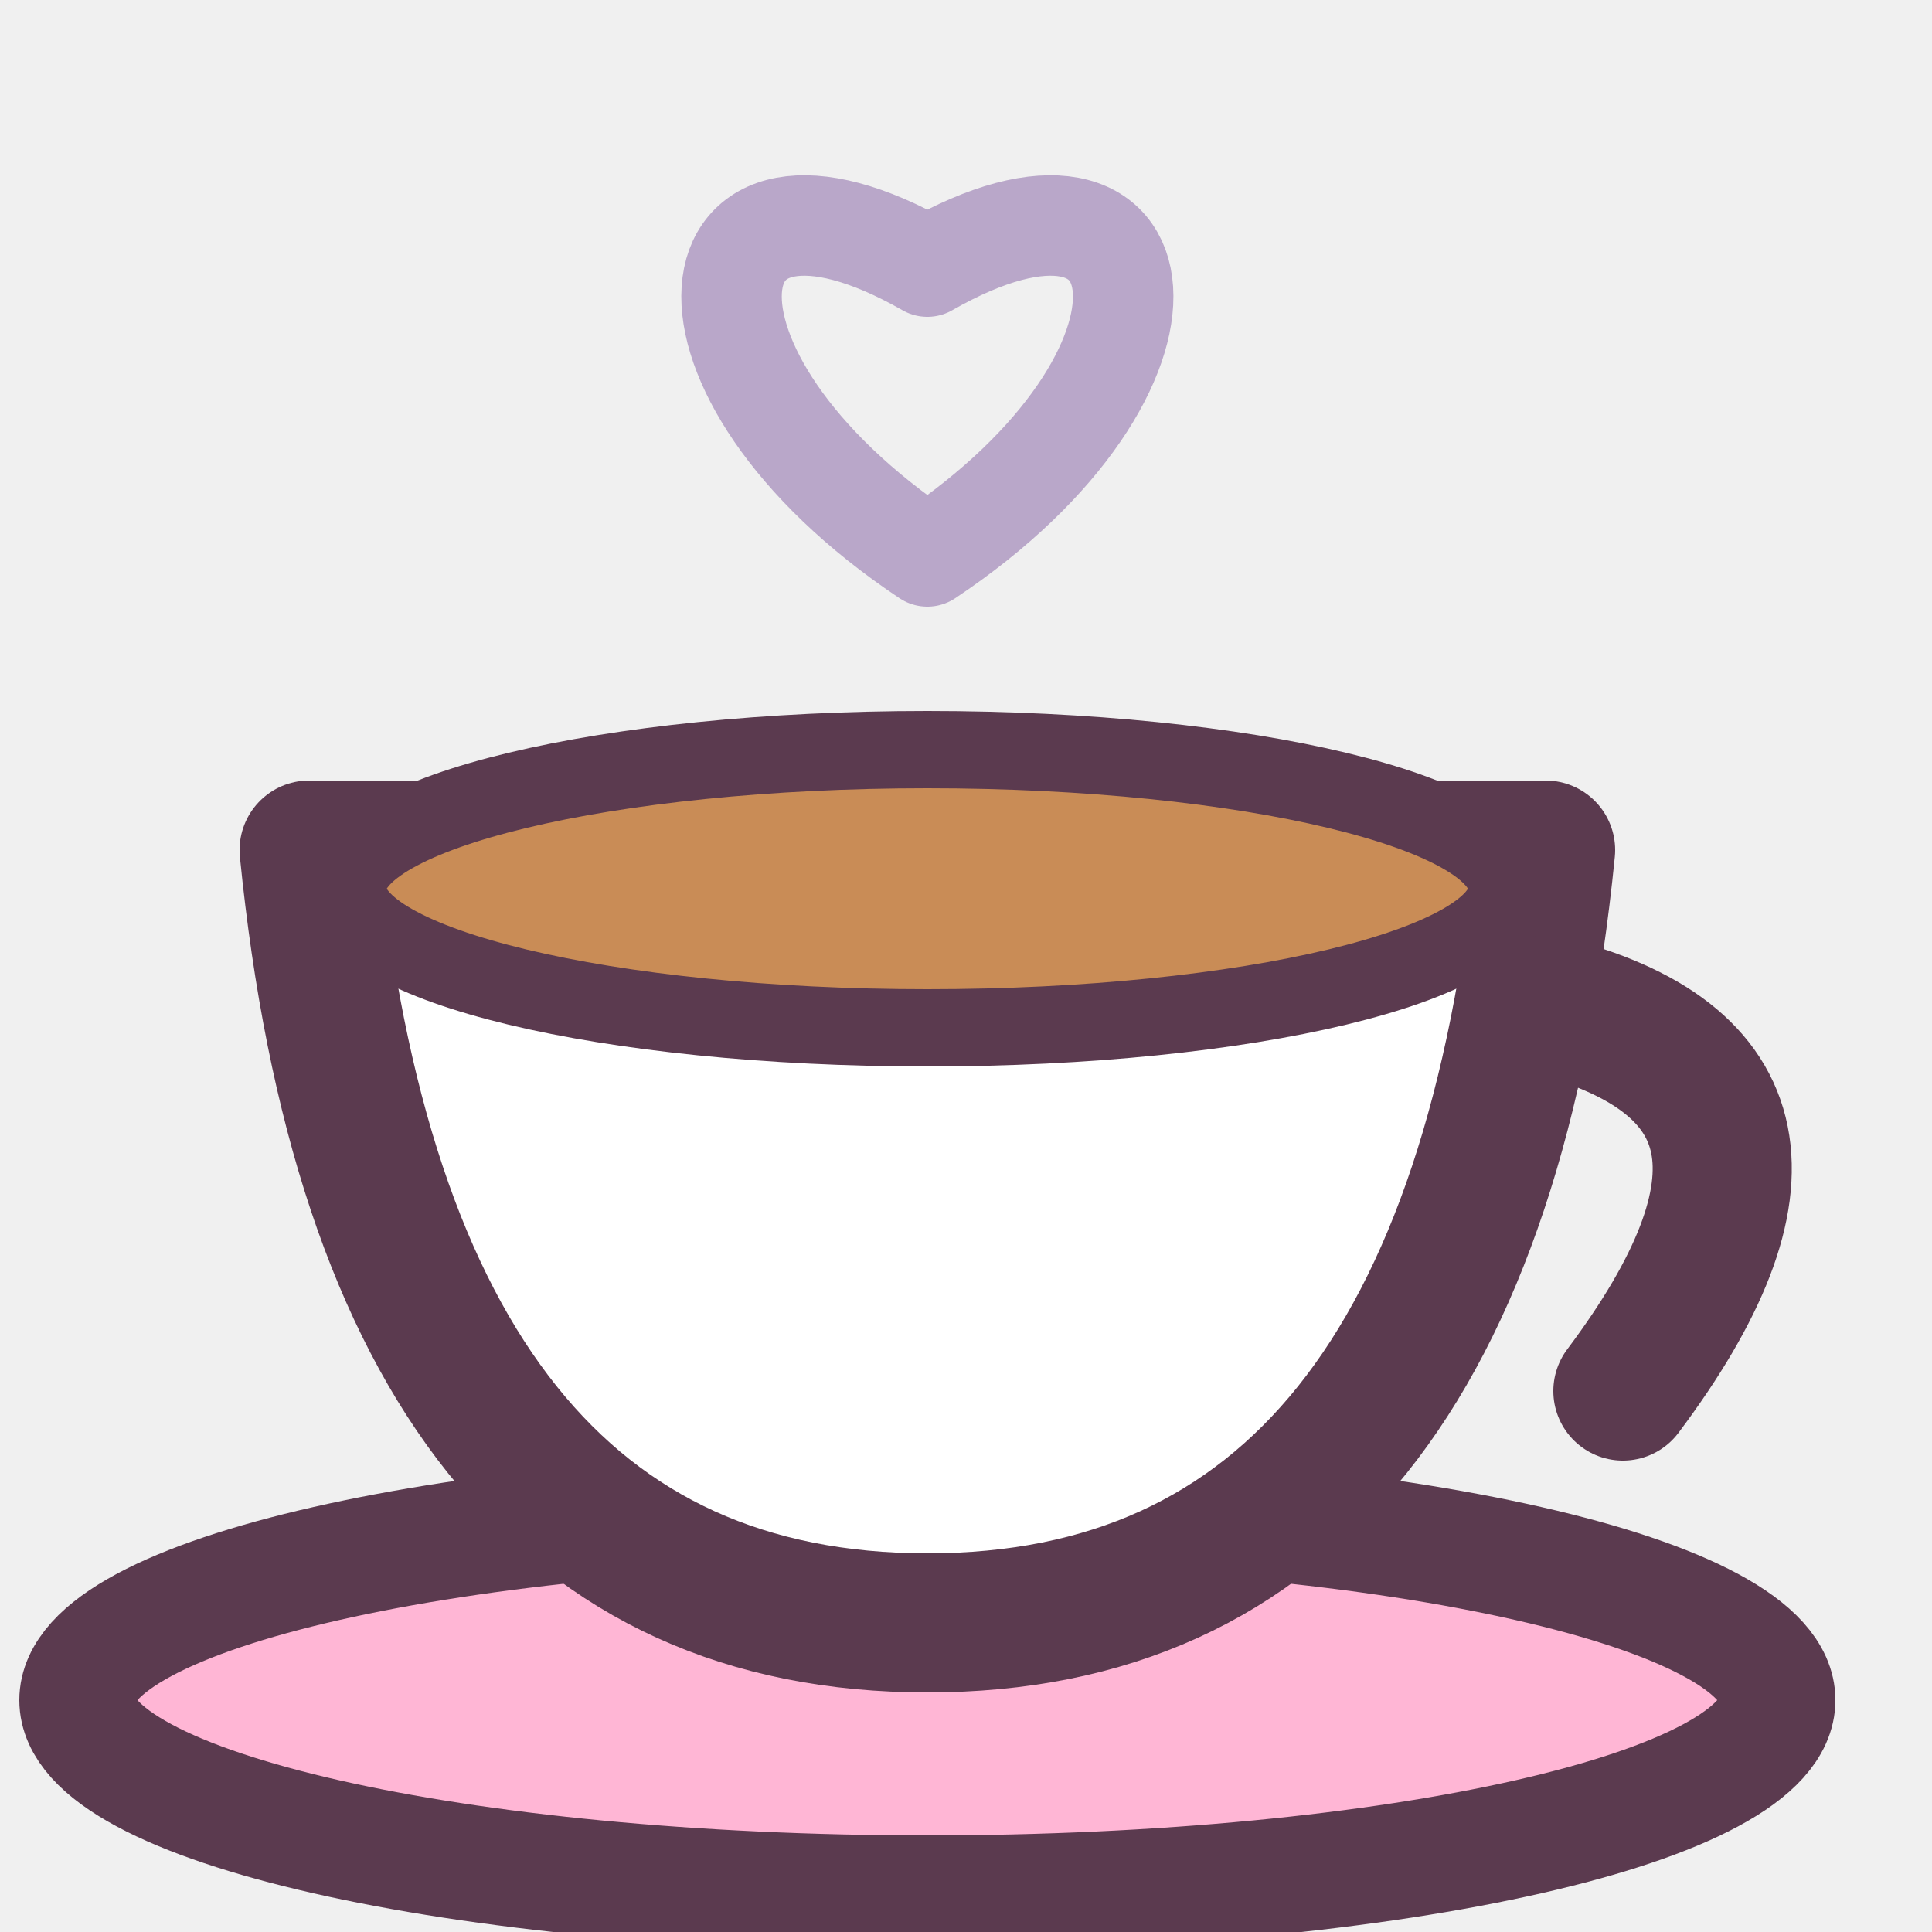
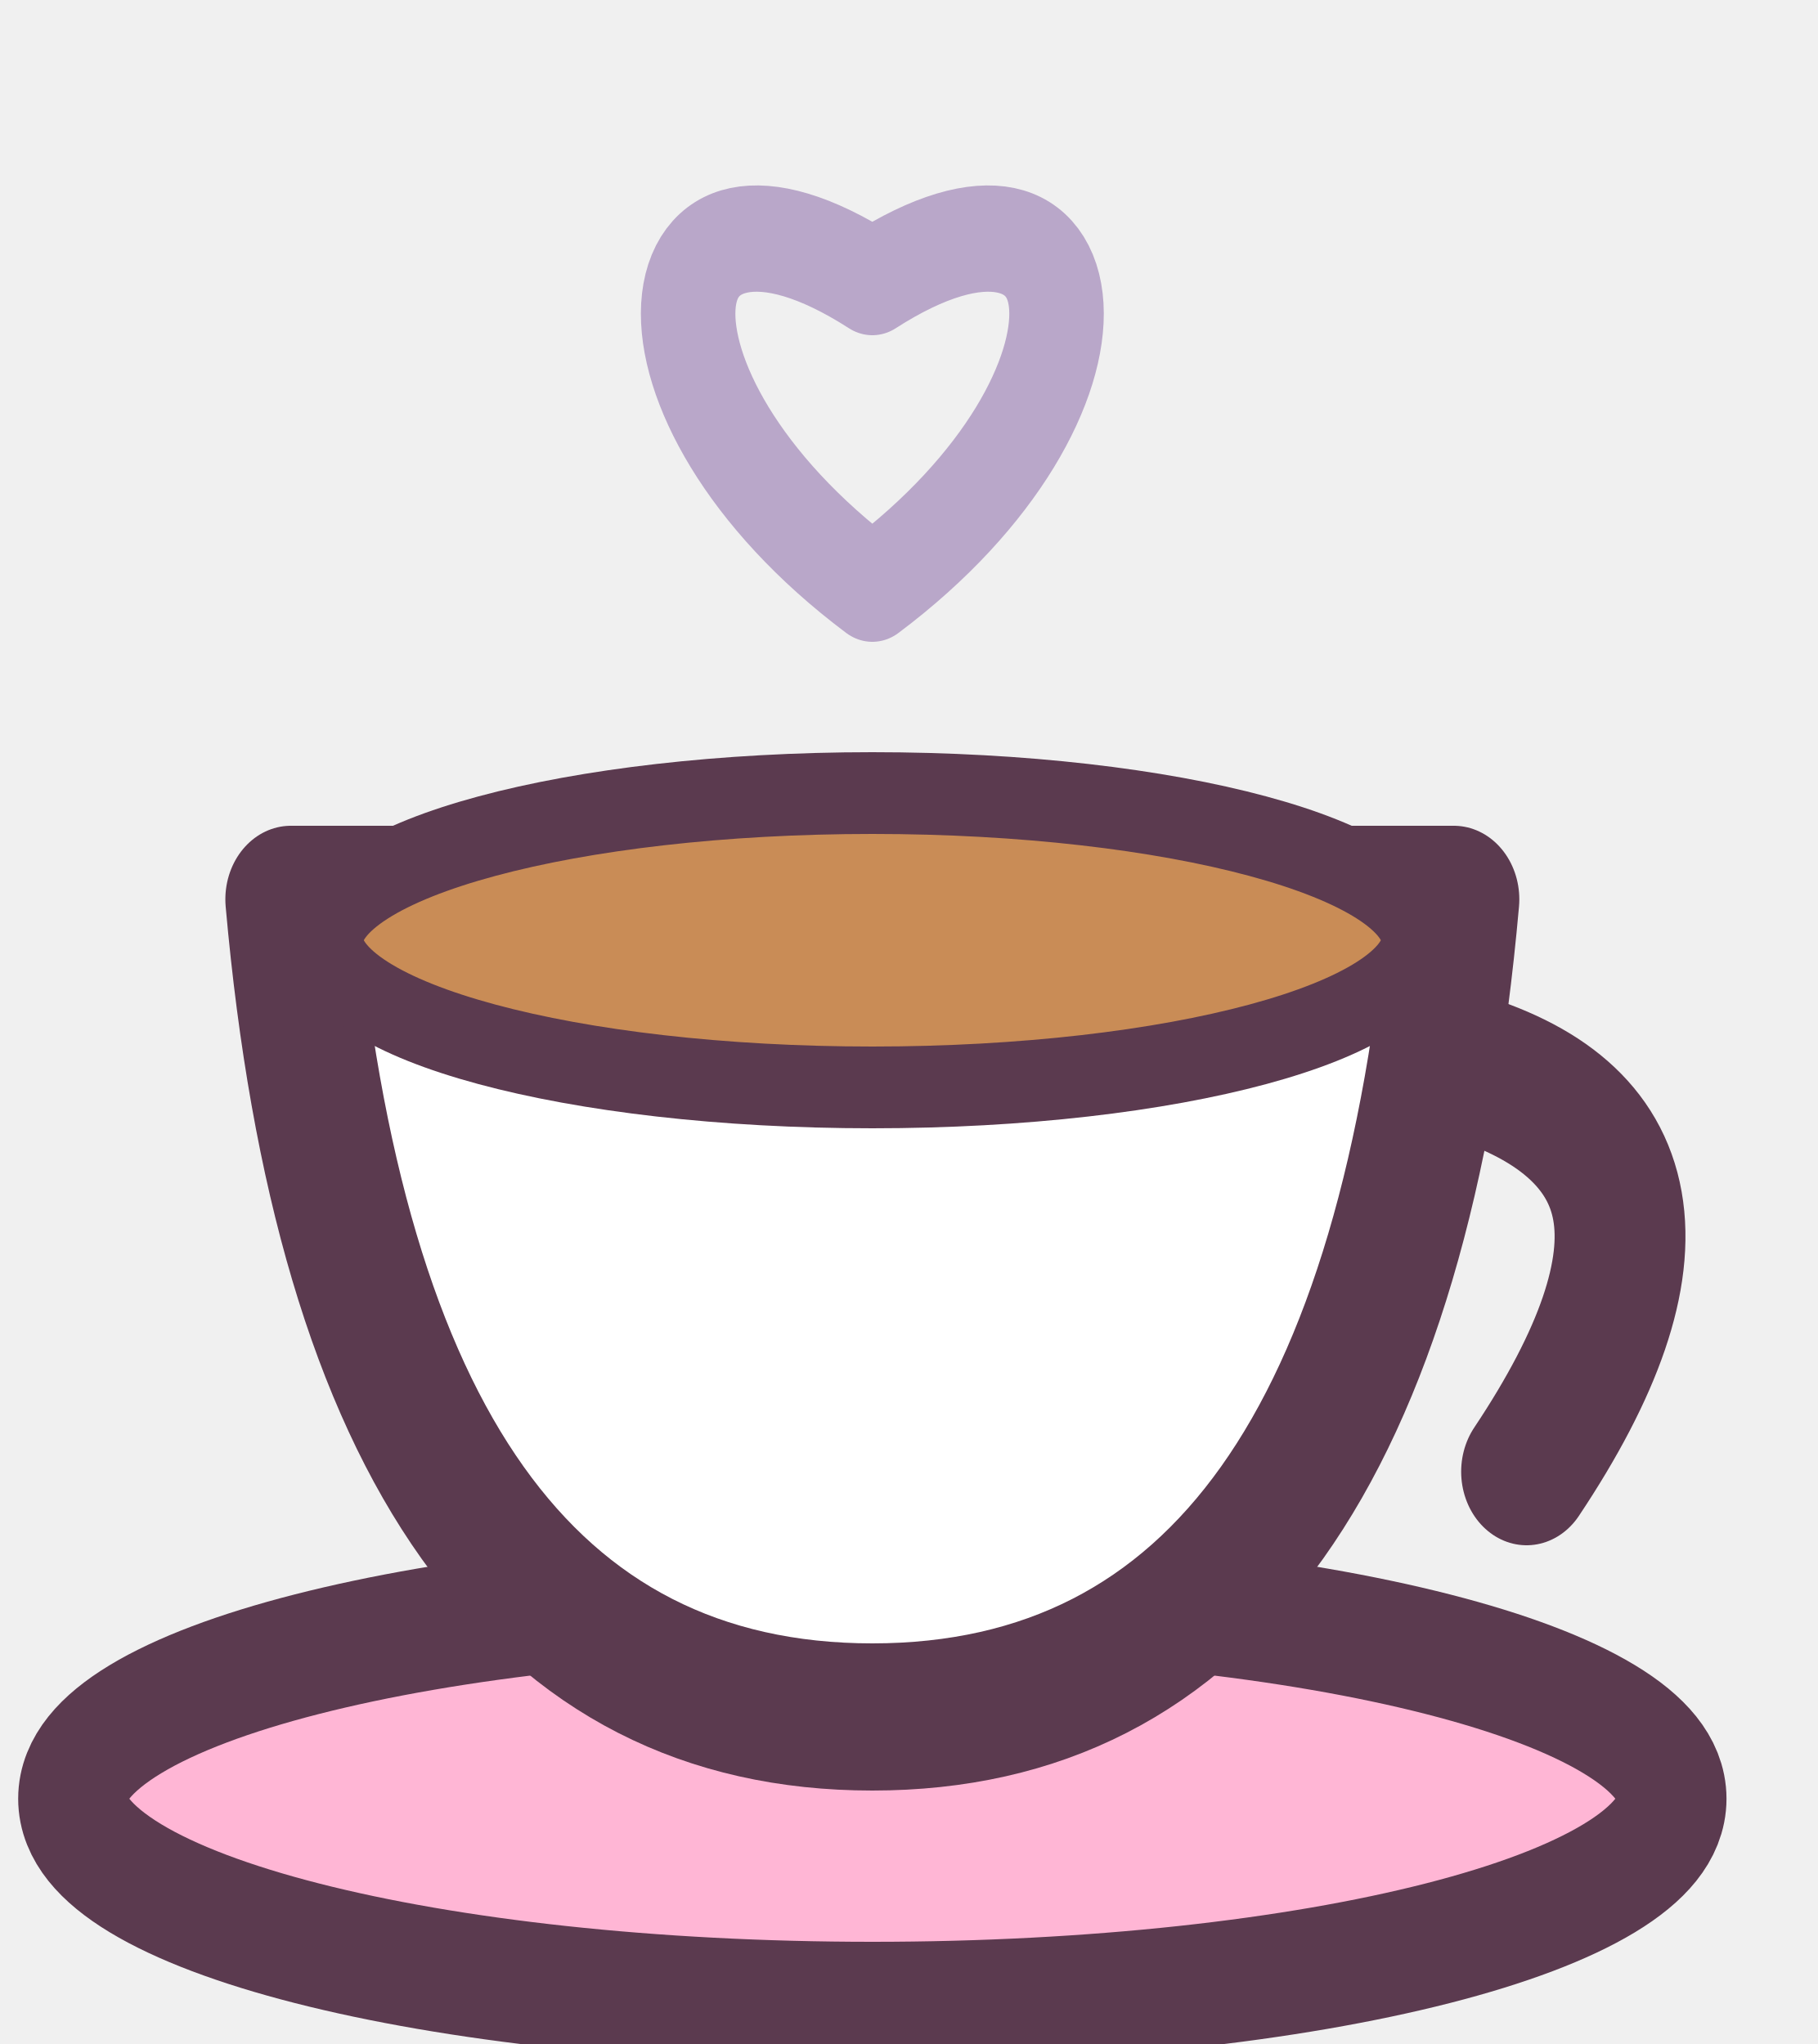
- <svg xmlns="http://www.w3.org/2000/svg" width="25" height="25" viewBox="0 0 25 25">
+ <svg xmlns="http://www.w3.org/2000/svg" width="24" height="27" preserveAspectRatio="none" viewBox="0 0 25 25">
  <defs />
  <g stroke="#5b3a4f" stroke-width="3" stroke-linejoin="round" stroke-linecap="round">
    <ellipse cx="12" cy="22" rx="11" ry="2.5" fill="#ffb6d5" stroke-width="1.5" />
    <path d="M4,11 L20,11 Q19,21 12,21 Q5,21 4,11 Z" fill="#ffffff" stroke-width="1.8" />
    <path d="M20,13 q4,1 1,5" fill="none" stroke-width="1.8" />
    <ellipse cx="12" cy="11.5" rx="7.5" ry="1.8" fill="#c98c56" stroke-width="1" />
    <path d="M12,7.2 C8.4,4.8 8.85,1.65 12,3.45 C15.15,1.65 15.6,4.8 12,7.2 Z" fill="none" stroke-width="1.3" stroke="#b9a7c9" />
  </g>
</svg>
